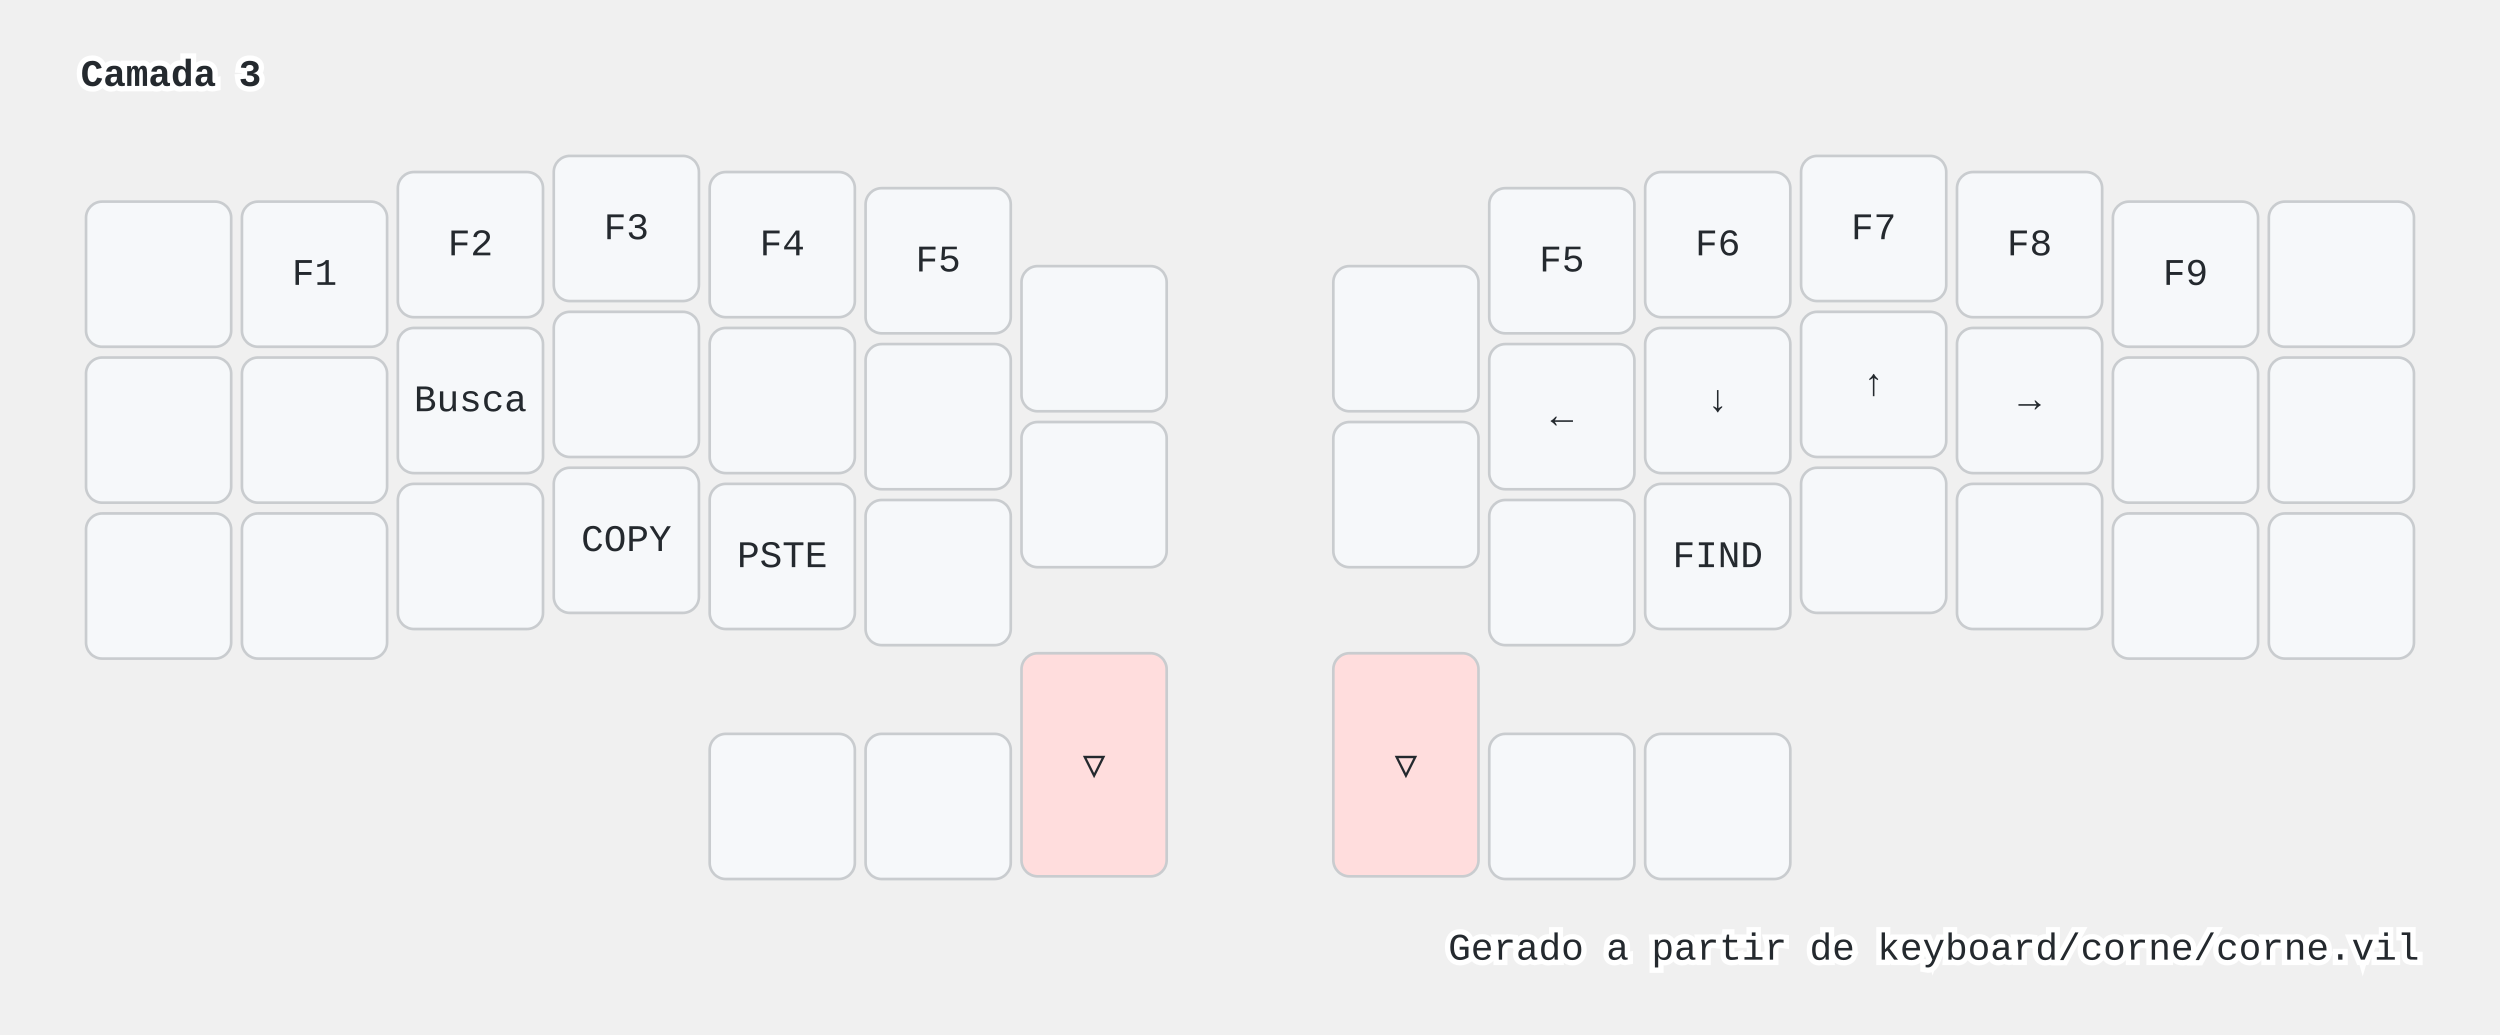
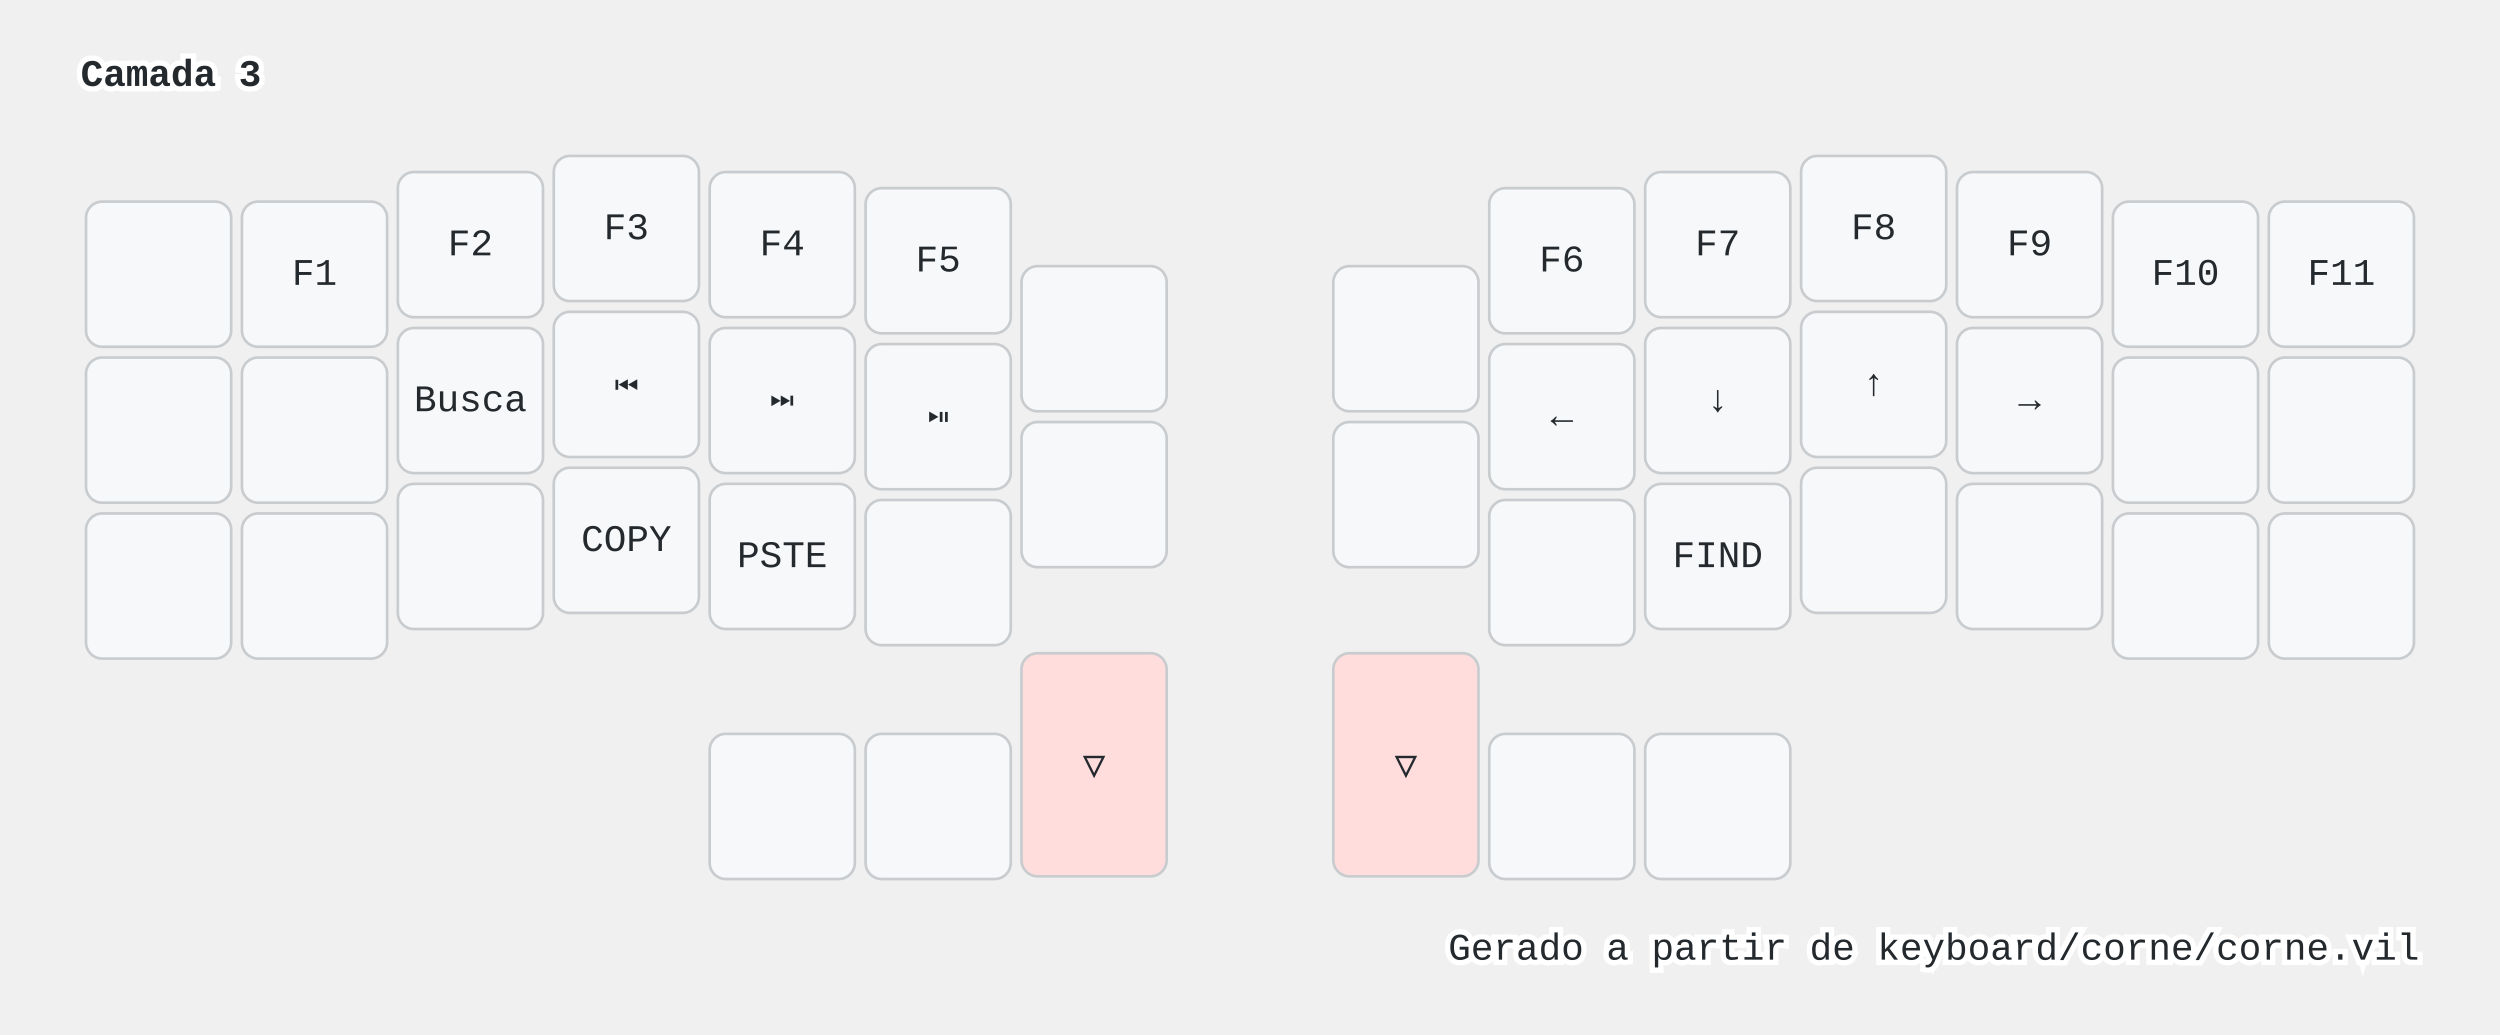
<svg xmlns="http://www.w3.org/2000/svg" width="930" height="385" viewBox="0 0 930 385" class="keymap">
  <style>/* inherit to force styles through use tags */
svg path {
    fill: inherit;
}

/* font and background color specifications */
svg.keymap {
    font-family: SFMono-Regular,Consolas,Liberation Mono,Menlo,monospace;
    font-size: 14px;
    font-kerning: normal;
    text-rendering: optimizeLegibility;
    fill: #24292e;
}

/* default key styling */
rect.key {
    fill: #f6f8fa;
}

rect.key, rect.combo {
    stroke: #c9cccf;
    stroke-width: 1;
}

/* default key side styling, only used is draw_key_sides is set */
rect.side {
    filter: brightness(90%);
}

/* color accent for combo boxes */
rect.combo, rect.combo-separate {
    fill: #cdf;
}

/* color accent for held keys */
rect.held, rect.combo.held {
    fill: #fdd;
}

/* color accent for ghost (optional) keys */
rect.ghost, rect.combo.ghost {
    stroke-dasharray: 4, 4;
    stroke-width: 2;
}

text {
    text-anchor: middle;
    dominant-baseline: middle;
}

/* styling for layer labels */
text.label {
    font-weight: bold;
    text-anchor: start;
    stroke: white;
    stroke-width: 4;
    paint-order: stroke;
}

/* styling for optional footer */
text.footer {
    text-anchor: end;
    dominant-baseline: auto;
    stroke: white;
    stroke-width: 4;
    paint-order: stroke;
}

/* styling for combo tap, and key non-tap label text */
text.combo, text.hold, text.shifted, text.left, text.right, text.tl, text.tr, text.bl, text.br {
    font-size: 11px;
}

text.hold, text.bl, text.br {
    text-anchor: middle;
    dominant-baseline: auto;
}

text.shifted, text.tl, text.tr {
    text-anchor: middle;
    dominant-baseline: hanging;
}

text.left, text.tl, text.bl {
    text-anchor: start;
}

text.right, text.tr, text.br {
    text-anchor: end;
}

text.layer-activator {
    text-decoration: underline;
}

/* styling for hold/shifted label text in combo box */
text.combo.hold, text.combo.shifted, text.combo.left, text.combo.right {
    font-size: 8px;
}

/* lighter symbol for transparent keys */
text.trans {
    fill: #7b7e81;
}

/* styling for combo dendrons */
path.combo {
    stroke-width: 1;
    stroke: gray;
    fill: none;
}

/* Start Tabler Icons Cleanup */
/* cannot use height/width with glyphs */
.icon-tabler &gt; path {
    fill: inherit;
    stroke: inherit;
    stroke-width: 2;
}
/* hide tabler's default box */
.icon-tabler &gt; path[stroke="none"][fill="none"] {
    visibility: hidden;
}
/* End Tabler Icons Cleanup */

@media (prefers-color-scheme: dark) {
svg.keymap { fill: #d1d6db; }
rect.key { fill: #3f4750; }
rect.key, rect.combo { stroke: #60666c; }
rect.combo, rect.combo-separate { fill: #1f3d7a; }
rect.held, rect.combo.held { fill: #854747; }
text.label, text.footer { stroke: black; }
text.trans { fill: #7e8184; }
path.combo { stroke: #7f7f7f; }

}</style>
  <g transform="translate(30, 0)" class="layer-Camada 3">
    <text x="0" y="28" class="label" id="Camada-3">Camada 3</text>
    <g transform="translate(0, 56)">
      <g transform="translate(29, 46)" class="key keypos-0">
        <rect rx="6" ry="6" x="-27" y="-27" width="54" height="54" class="key" />
      </g>
      <g transform="translate(87, 46)" class="key keypos-1">
        <rect rx="6" ry="6" x="-27" y="-27" width="54" height="54" class="key" />
        <text x="0" y="0" class="key tap">F1</text>
      </g>
      <g transform="translate(145, 35)" class="key keypos-2">
        <rect rx="6" ry="6" x="-27" y="-27" width="54" height="54" class="key" />
        <text x="0" y="0" class="key tap">F2</text>
      </g>
      <g transform="translate(203, 29)" class="key keypos-3">
        <rect rx="6" ry="6" x="-27" y="-27" width="54" height="54" class="key" />
        <text x="0" y="0" class="key tap">F3</text>
      </g>
      <g transform="translate(261, 35)" class="key keypos-4">
        <rect rx="6" ry="6" x="-27" y="-27" width="54" height="54" class="key" />
        <text x="0" y="0" class="key tap">F4</text>
      </g>
      <g transform="translate(319, 41)" class="key keypos-5">
        <rect rx="6" ry="6" x="-27" y="-27" width="54" height="54" class="key" />
        <text x="0" y="0" class="key tap">F5</text>
      </g>
      <g transform="translate(377, 70)" class="key keypos-6">
        <rect rx="6" ry="6" x="-27" y="-27" width="54" height="54" class="key" />
      </g>
      <g transform="translate(493, 70)" class="key keypos-7">
        <rect rx="6" ry="6" x="-27" y="-27" width="54" height="54" class="key" />
      </g>
      <g transform="translate(551, 41)" class="key keypos-8">
        <rect rx="6" ry="6" x="-27" y="-27" width="54" height="54" class="key" />
-         <text x="0" y="0" class="key tap">F5</text>
+         <text x="0" y="0" class="key tap">F6</text>
      </g>
      <g transform="translate(609, 35)" class="key keypos-9">
        <rect rx="6" ry="6" x="-27" y="-27" width="54" height="54" class="key" />
-         <text x="0" y="0" class="key tap">F6</text>
+         <text x="0" y="0" class="key tap">F7</text>
      </g>
      <g transform="translate(667, 29)" class="key keypos-10">
        <rect rx="6" ry="6" x="-27" y="-27" width="54" height="54" class="key" />
-         <text x="0" y="0" class="key tap">F7</text>
+         <text x="0" y="0" class="key tap">F8</text>
      </g>
      <g transform="translate(725, 35)" class="key keypos-11">
        <rect rx="6" ry="6" x="-27" y="-27" width="54" height="54" class="key" />
-         <text x="0" y="0" class="key tap">F8</text>
+         <text x="0" y="0" class="key tap">F9</text>
      </g>
      <g transform="translate(783, 46)" class="key keypos-12">
        <rect rx="6" ry="6" x="-27" y="-27" width="54" height="54" class="key" />
-         <text x="0" y="0" class="key tap">F9</text>
+         <text x="0" y="0" class="key tap">F10</text>
      </g>
      <g transform="translate(841, 46)" class="key keypos-13">
        <rect rx="6" ry="6" x="-27" y="-27" width="54" height="54" class="key" />
+         <text x="0" y="0" class="key tap">F11</text>
      </g>
      <g transform="translate(29, 104)" class="key keypos-14">
        <rect rx="6" ry="6" x="-27" y="-27" width="54" height="54" class="key" />
      </g>
      <g transform="translate(87, 104)" class="key keypos-15">
        <rect rx="6" ry="6" x="-27" y="-27" width="54" height="54" class="key" />
      </g>
      <g transform="translate(145, 93)" class="key keypos-16">
        <rect rx="6" ry="6" x="-27" y="-27" width="54" height="54" class="key" />
        <text x="0" y="0" class="key tap">Busca</text>
      </g>
      <g transform="translate(203, 87)" class="key keypos-17">
        <rect rx="6" ry="6" x="-27" y="-27" width="54" height="54" class="key" />
+         <text x="0" y="0" class="key tap">⏮</text>
      </g>
      <g transform="translate(261, 93)" class="key keypos-18">
        <rect rx="6" ry="6" x="-27" y="-27" width="54" height="54" class="key" />
+         <text x="0" y="0" class="key tap">⏭</text>
      </g>
      <g transform="translate(319, 99)" class="key keypos-19">
        <rect rx="6" ry="6" x="-27" y="-27" width="54" height="54" class="key" />
+         <text x="0" y="0" class="key tap">⏯</text>
      </g>
      <g transform="translate(377, 128)" class="key keypos-20">
        <rect rx="6" ry="6" x="-27" y="-27" width="54" height="54" class="key" />
      </g>
      <g transform="translate(493, 128)" class="key keypos-21">
        <rect rx="6" ry="6" x="-27" y="-27" width="54" height="54" class="key" />
      </g>
      <g transform="translate(551, 99)" class="key keypos-22">
        <rect rx="6" ry="6" x="-27" y="-27" width="54" height="54" class="key" />
        <text x="0" y="0" class="key tap">←</text>
      </g>
      <g transform="translate(609, 93)" class="key keypos-23">
        <rect rx="6" ry="6" x="-27" y="-27" width="54" height="54" class="key" />
        <text x="0" y="0" class="key tap">↓</text>
      </g>
      <g transform="translate(667, 87)" class="key keypos-24">
        <rect rx="6" ry="6" x="-27" y="-27" width="54" height="54" class="key" />
        <text x="0" y="0" class="key tap">↑</text>
      </g>
      <g transform="translate(725, 93)" class="key keypos-25">
        <rect rx="6" ry="6" x="-27" y="-27" width="54" height="54" class="key" />
        <text x="0" y="0" class="key tap">→</text>
      </g>
      <g transform="translate(783, 104)" class="key keypos-26">
        <rect rx="6" ry="6" x="-27" y="-27" width="54" height="54" class="key" />
      </g>
      <g transform="translate(841, 104)" class="key keypos-27">
        <rect rx="6" ry="6" x="-27" y="-27" width="54" height="54" class="key" />
      </g>
      <g transform="translate(29, 162)" class="key keypos-28">
        <rect rx="6" ry="6" x="-27" y="-27" width="54" height="54" class="key" />
      </g>
      <g transform="translate(87, 162)" class="key keypos-29">
        <rect rx="6" ry="6" x="-27" y="-27" width="54" height="54" class="key" />
      </g>
      <g transform="translate(145, 151)" class="key keypos-30">
        <rect rx="6" ry="6" x="-27" y="-27" width="54" height="54" class="key" />
      </g>
      <g transform="translate(203, 145)" class="key keypos-31">
        <rect rx="6" ry="6" x="-27" y="-27" width="54" height="54" class="key" />
        <text x="0" y="0" class="key tap">COPY</text>
      </g>
      <g transform="translate(261, 151)" class="key keypos-32">
        <rect rx="6" ry="6" x="-27" y="-27" width="54" height="54" class="key" />
        <text x="0" y="0" class="key tap">PSTE</text>
      </g>
      <g transform="translate(319, 157)" class="key keypos-33">
        <rect rx="6" ry="6" x="-27" y="-27" width="54" height="54" class="key" />
      </g>
      <g transform="translate(551, 157)" class="key keypos-34">
        <rect rx="6" ry="6" x="-27" y="-27" width="54" height="54" class="key" />
      </g>
      <g transform="translate(609, 151)" class="key keypos-35">
        <rect rx="6" ry="6" x="-27" y="-27" width="54" height="54" class="key" />
        <text x="0" y="0" class="key tap">FIND</text>
      </g>
      <g transform="translate(667, 145)" class="key keypos-36">
        <rect rx="6" ry="6" x="-27" y="-27" width="54" height="54" class="key" />
      </g>
      <g transform="translate(725, 151)" class="key keypos-37">
        <rect rx="6" ry="6" x="-27" y="-27" width="54" height="54" class="key" />
      </g>
      <g transform="translate(783, 162)" class="key keypos-38">
        <rect rx="6" ry="6" x="-27" y="-27" width="54" height="54" class="key" />
      </g>
      <g transform="translate(841, 162)" class="key keypos-39">
        <rect rx="6" ry="6" x="-27" y="-27" width="54" height="54" class="key" />
      </g>
      <g transform="translate(261, 244)" class="key keypos-40">
        <rect rx="6" ry="6" x="-27" y="-27" width="54" height="54" class="key" />
      </g>
      <g transform="translate(319, 244)" class="key keypos-41">
        <rect rx="6" ry="6" x="-27" y="-27" width="54" height="54" class="key" />
      </g>
      <g transform="translate(377, 229)" class="key held keypos-42">
        <rect rx="6" ry="6" x="-27" y="-42" width="54" height="83" class="key held" />
        <text x="0" y="0" class="key held tap">▽</text>
      </g>
      <g transform="translate(493, 229)" class="key held keypos-43">
        <rect rx="6" ry="6" x="-27" y="-42" width="54" height="83" class="key held" />
        <text x="0" y="0" class="key held tap">▽</text>
      </g>
      <g transform="translate(551, 244)" class="key keypos-44">
        <rect rx="6" ry="6" x="-27" y="-27" width="54" height="54" class="key" />
      </g>
      <g transform="translate(609, 244)" class="key keypos-45">
        <rect rx="6" ry="6" x="-27" y="-27" width="54" height="54" class="key" />
      </g>
    </g>
  </g>
  <text x="900.0" y="357.0" class="footer">Gerado a partir de keyboard/corne/corne.vil</text>
</svg>
